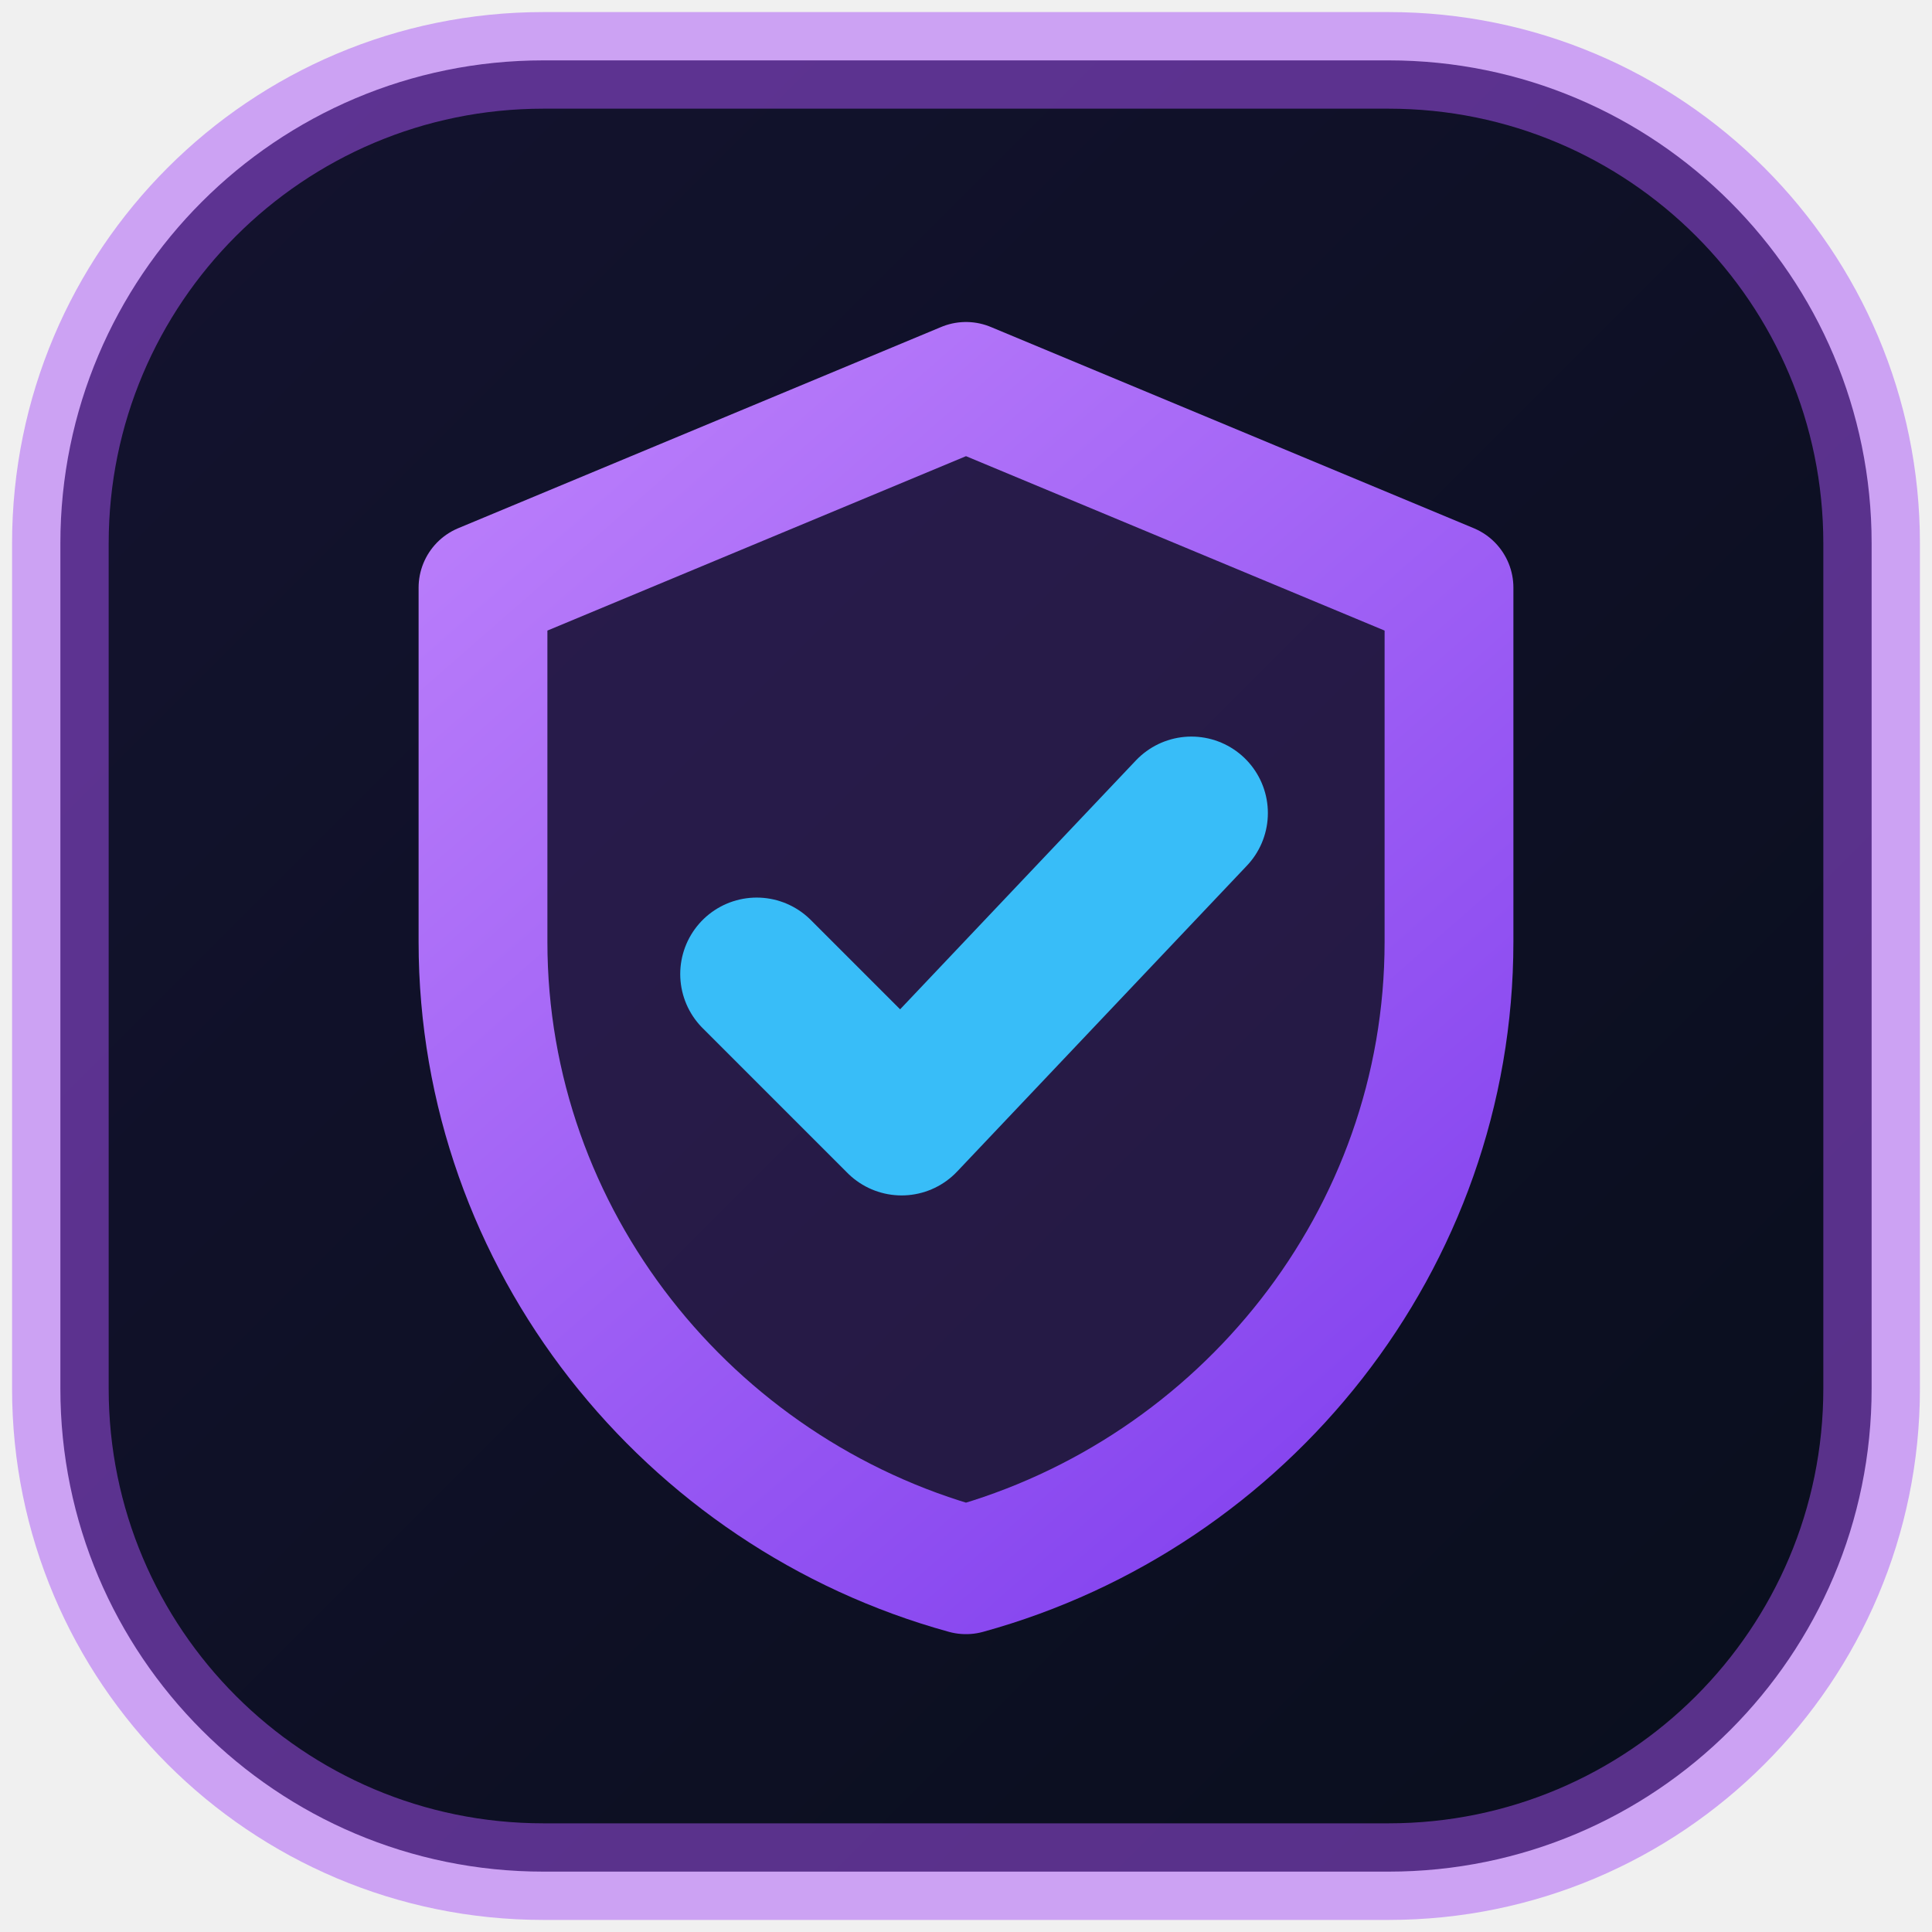
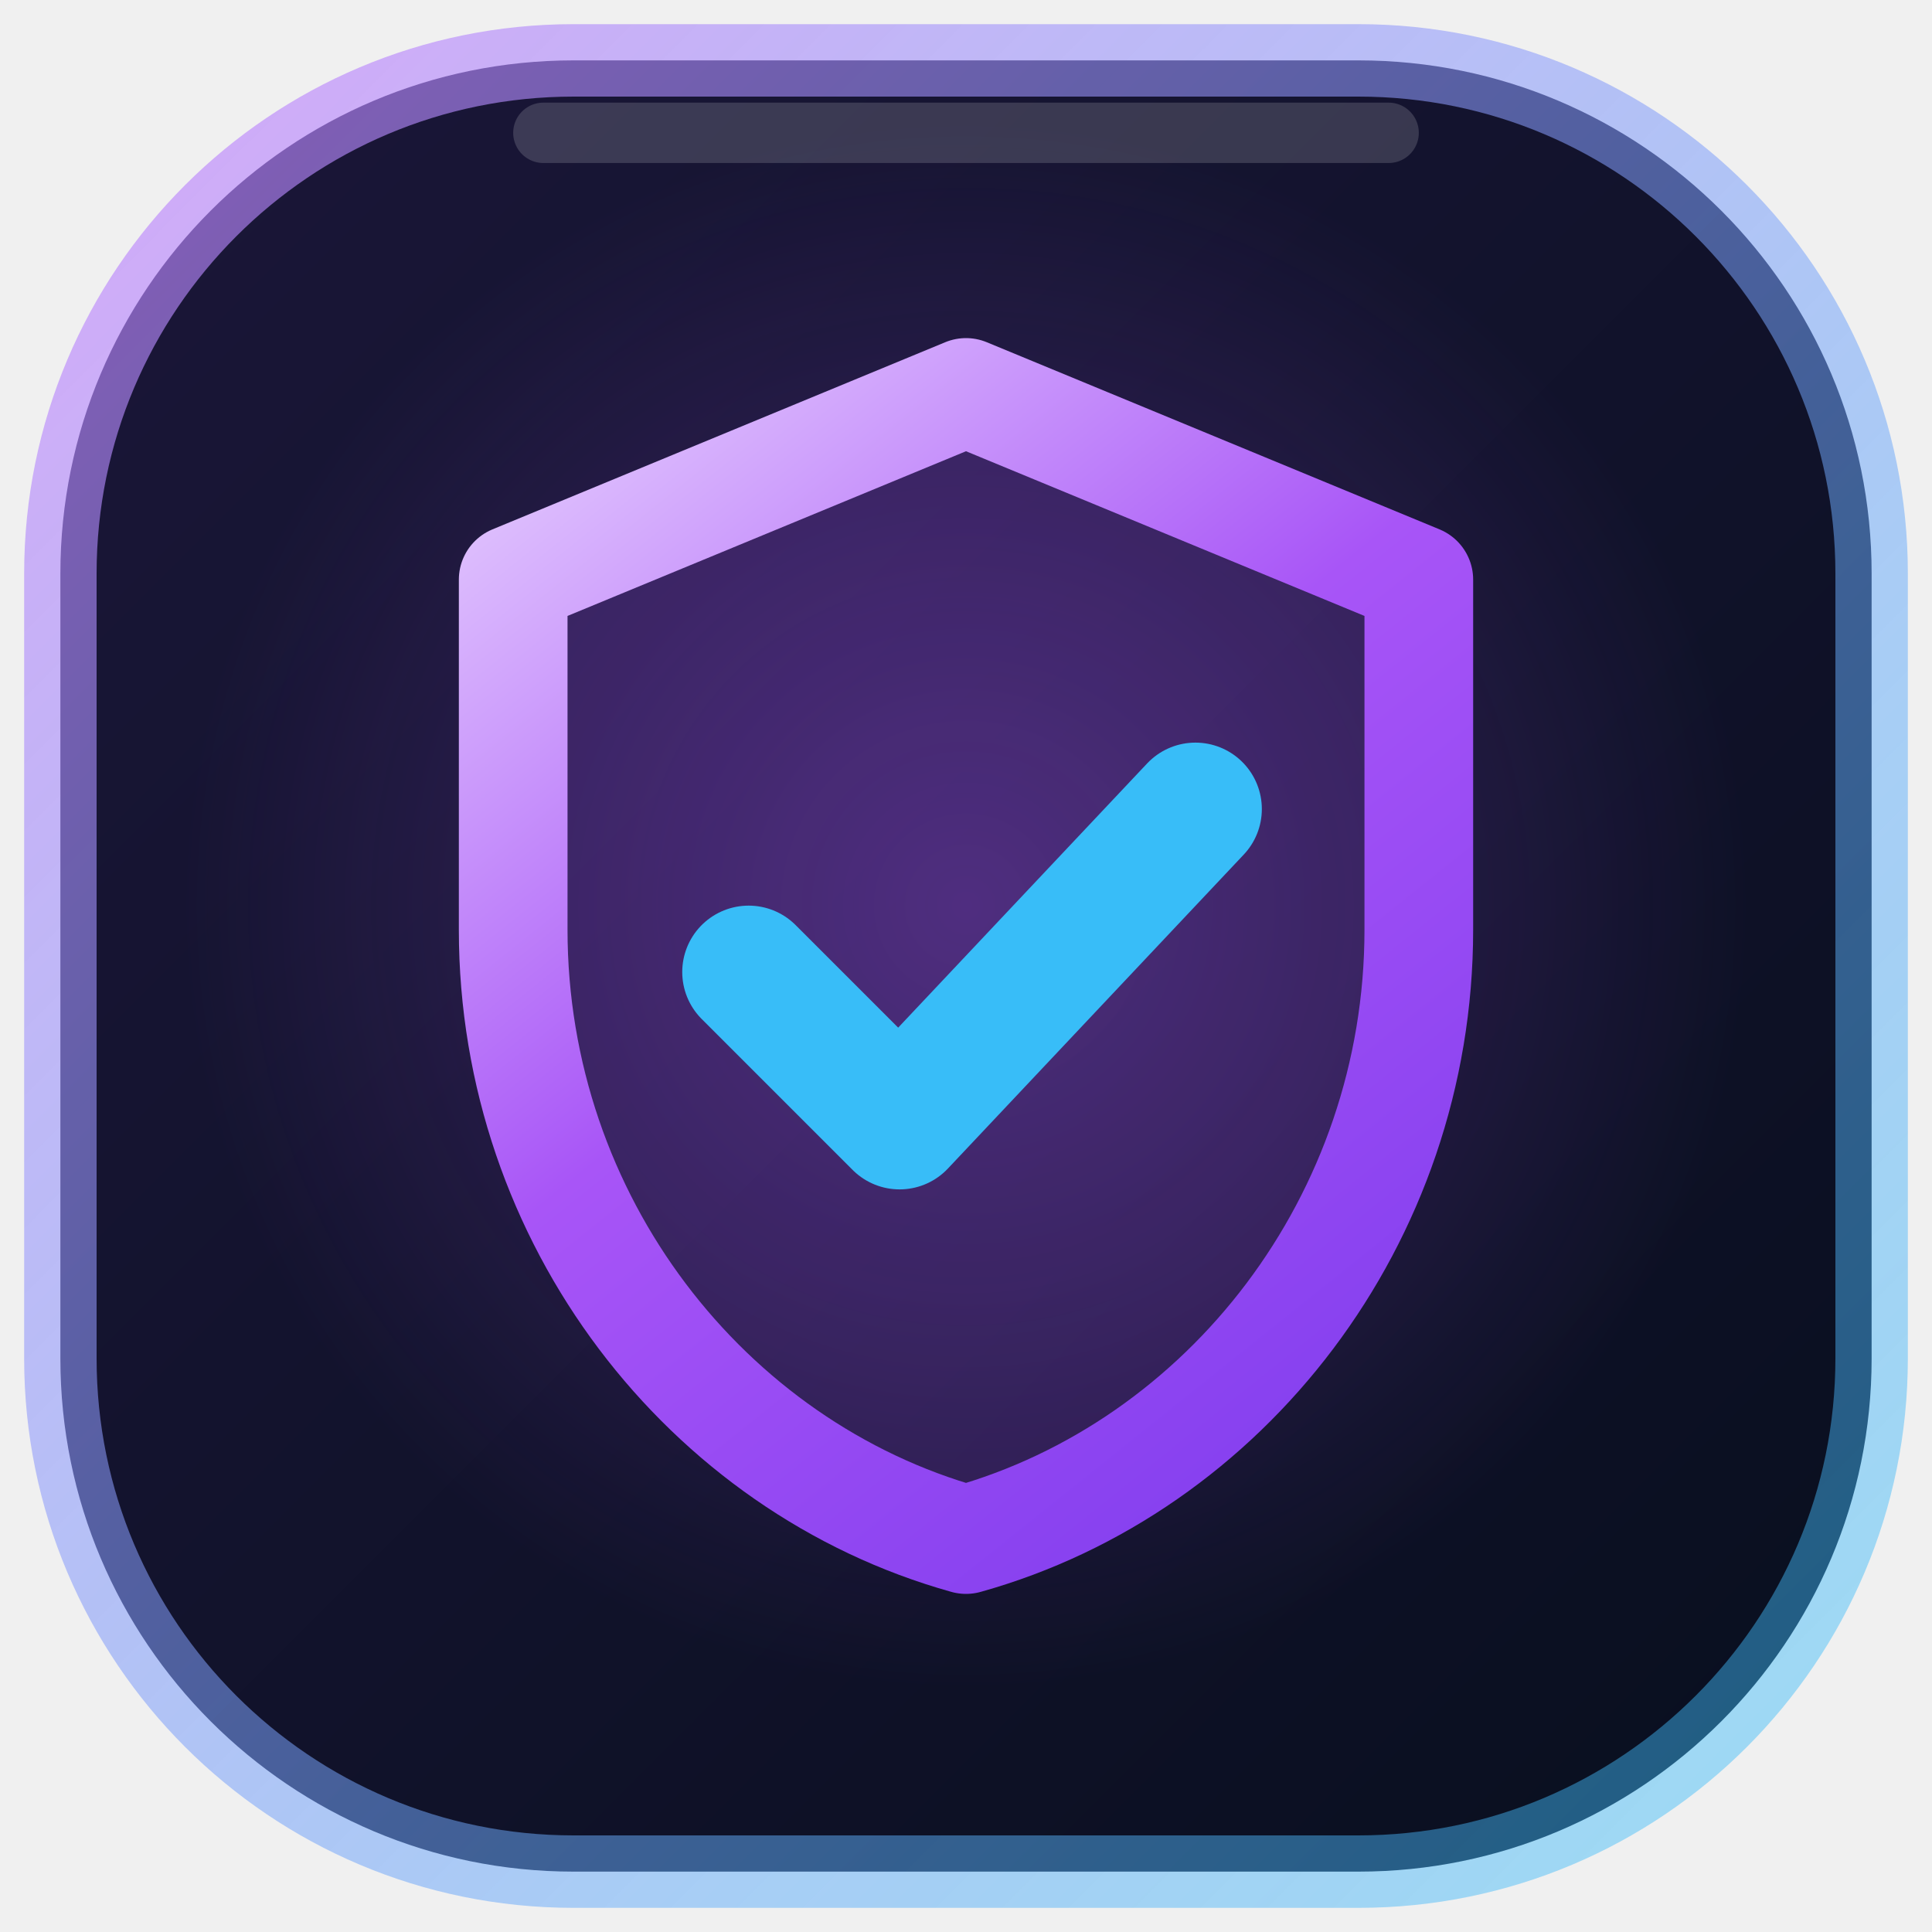
- <svg xmlns="http://www.w3.org/2000/svg" viewBox="0 0 24 24" width="24" height="24" fill="none">
+ <svg xmlns="http://www.w3.org/2000/svg" viewBox="0 0 32 32" width="32" height="32" fill="none">
  <defs>
-     <linearGradient id="bg" x1="0" y1="0" x2="24" y2="24" gradientUnits="userSpaceOnUse">
-       <stop offset="0%" stop-color="#141330" />
-       <stop offset="100%" stop-color="#090e1c" />
+     <linearGradient id="bg" x1="2" y1="2" x2="30" y2="30" gradientUnits="userSpaceOnUse">
+       <stop offset="0%" stop-color="#1a1638" />
+       <stop offset="100%" stop-color="#090f1f" />
    </linearGradient>
-     <linearGradient id="pr" x1="5" y1="4" x2="19" y2="20" gradientUnits="userSpaceOnUse">
-       <stop offset="0%" stop-color="#c084fc" />
+     <radialGradient id="gl" cx="16" cy="15" r="13" gradientUnits="userSpaceOnUse">
+       <stop offset="0%" stop-color="#a855f7" stop-opacity="0.3" />
+       <stop offset="100%" stop-color="#a855f7" stop-opacity="0" />
+     </radialGradient>
+     <linearGradient id="bd" x1="2" y1="2" x2="30" y2="30" gradientUnits="userSpaceOnUse">
+       <stop offset="0%" stop-color="#c084fc" stop-opacity="0.65" />
+       <stop offset="100%" stop-color="#38bdf8" stop-opacity="0.45" />
+     </linearGradient>
+     <linearGradient id="pr" x1="8" y1="6" x2="24" y2="26" gradientUnits="userSpaceOnUse">
+       <stop offset="0%" stop-color="#e9d5ff" />
+       <stop offset="45%" stop-color="#a855f7" />
      <stop offset="100%" stop-color="#7c3aed" />
    </linearGradient>
+     <style>
+       .ck { animation: glow 2.8s ease-in-out infinite; }
+       @keyframes glow { 0%, 100% { opacity: 0.72; } 50% { opacity: 1; } }
+     </style>
  </defs>
-   <rect x="0.75" y="0.75" width="22.5" height="22.5" rx="6" fill="url(#bg)" stroke="#a855f7" stroke-opacity="0.5" stroke-width="1.2" />
-   <path d="M12 4.8 6 7.3v4.4c0 3.7 2.55 6.85 6 7.8 3.45-.95 6-4.1 6-7.8V7.3L12 4.8Z" fill="#a855f7" fill-opacity="0.16" stroke="url(#pr)" stroke-width="1.6" stroke-linejoin="round" />
-   <path d="M9.4 12.1 11.2 13.9 14.8 10.1" stroke="#38bdf8" stroke-width="1.9" stroke-linecap="round" stroke-linejoin="round" />
+   <rect x="1" y="1" width="30" height="30" rx="8.5" fill="url(#bg)" stroke="url(#bd)" stroke-width="1.2" />
+   <rect x="2" y="2" width="28" height="28" rx="7.5" fill="url(#gl)" />
+   <path d="M9 2.2h14" stroke="#ffffff" stroke-opacity="0.16" stroke-width="1" stroke-linecap="round" />
+   <path d="M16 6.5 8.5 9.6v5.8c0 4.8 3.2 8.9 7.5 10.1 4.3-1.2 7.5-5.3 7.5-10.1V9.6L16 6.5Z" fill="#a855f7" fill-opacity="0.16" stroke="url(#pr)" stroke-width="1.8" stroke-linejoin="round" />
+   <path class="ck" d="M12.4 16.1 14.9 18.6 19.8 13.4" stroke="#38bdf8" stroke-width="2.2" stroke-linecap="round" stroke-linejoin="round" />
</svg>
